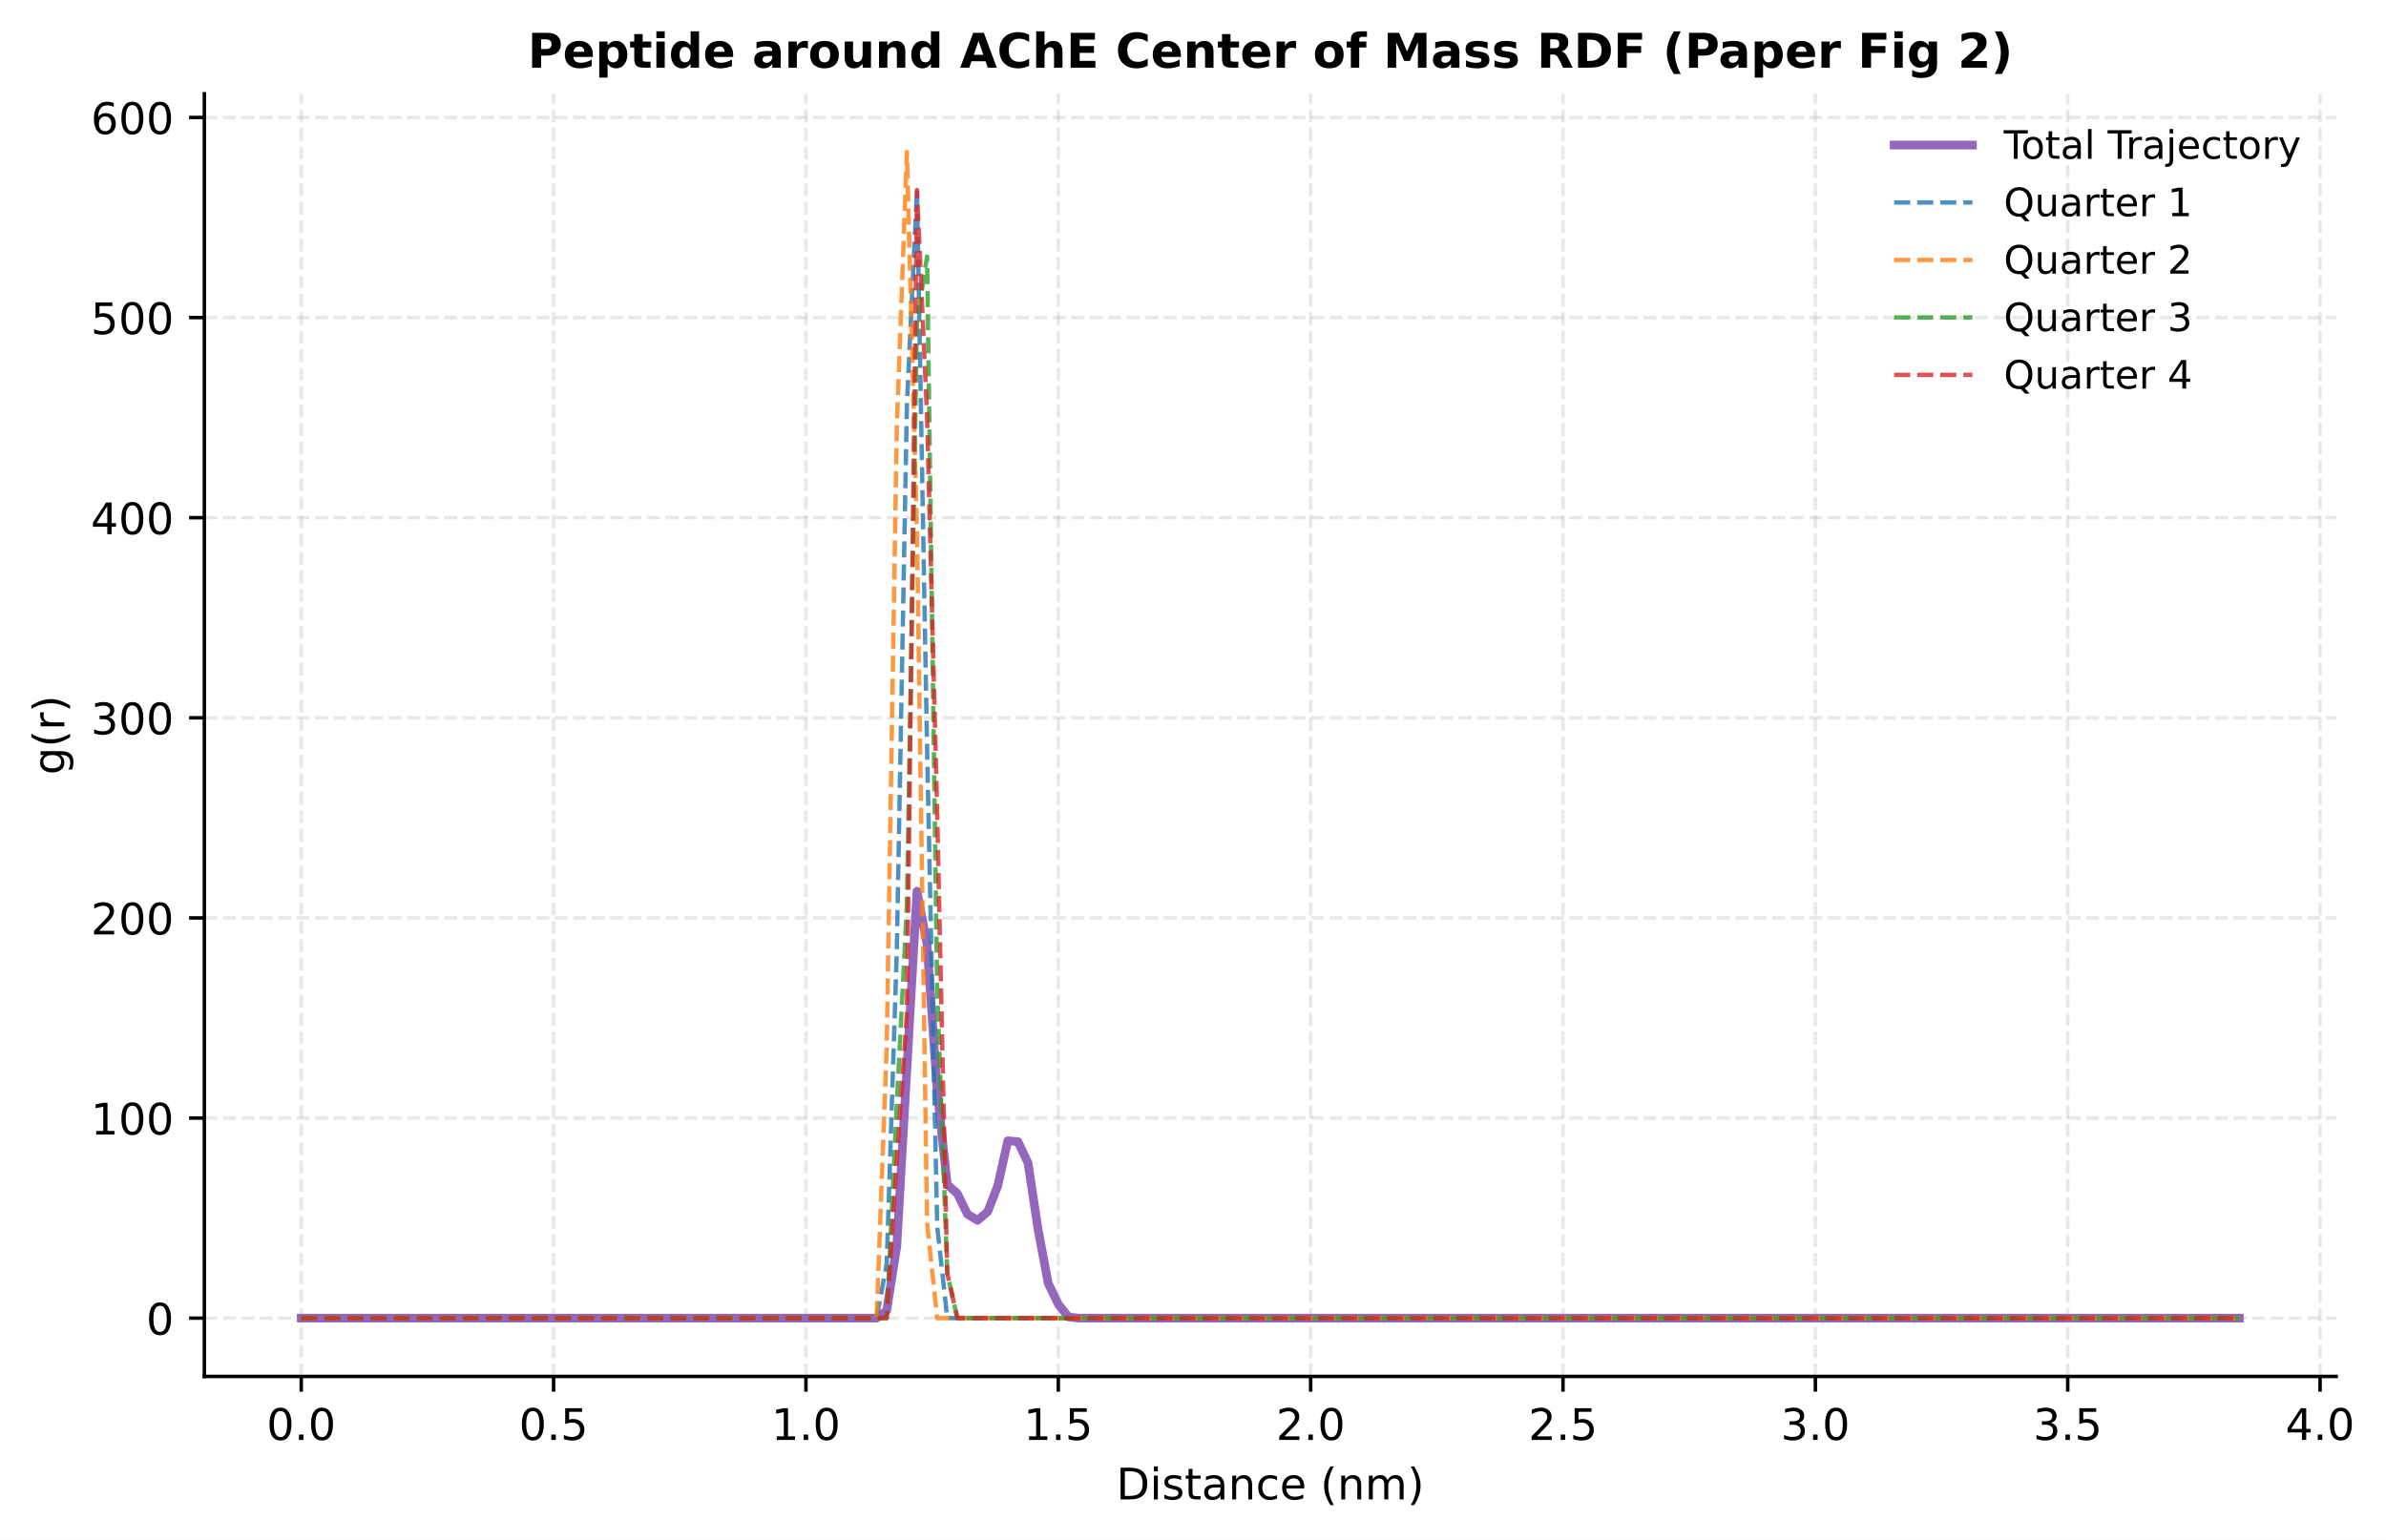
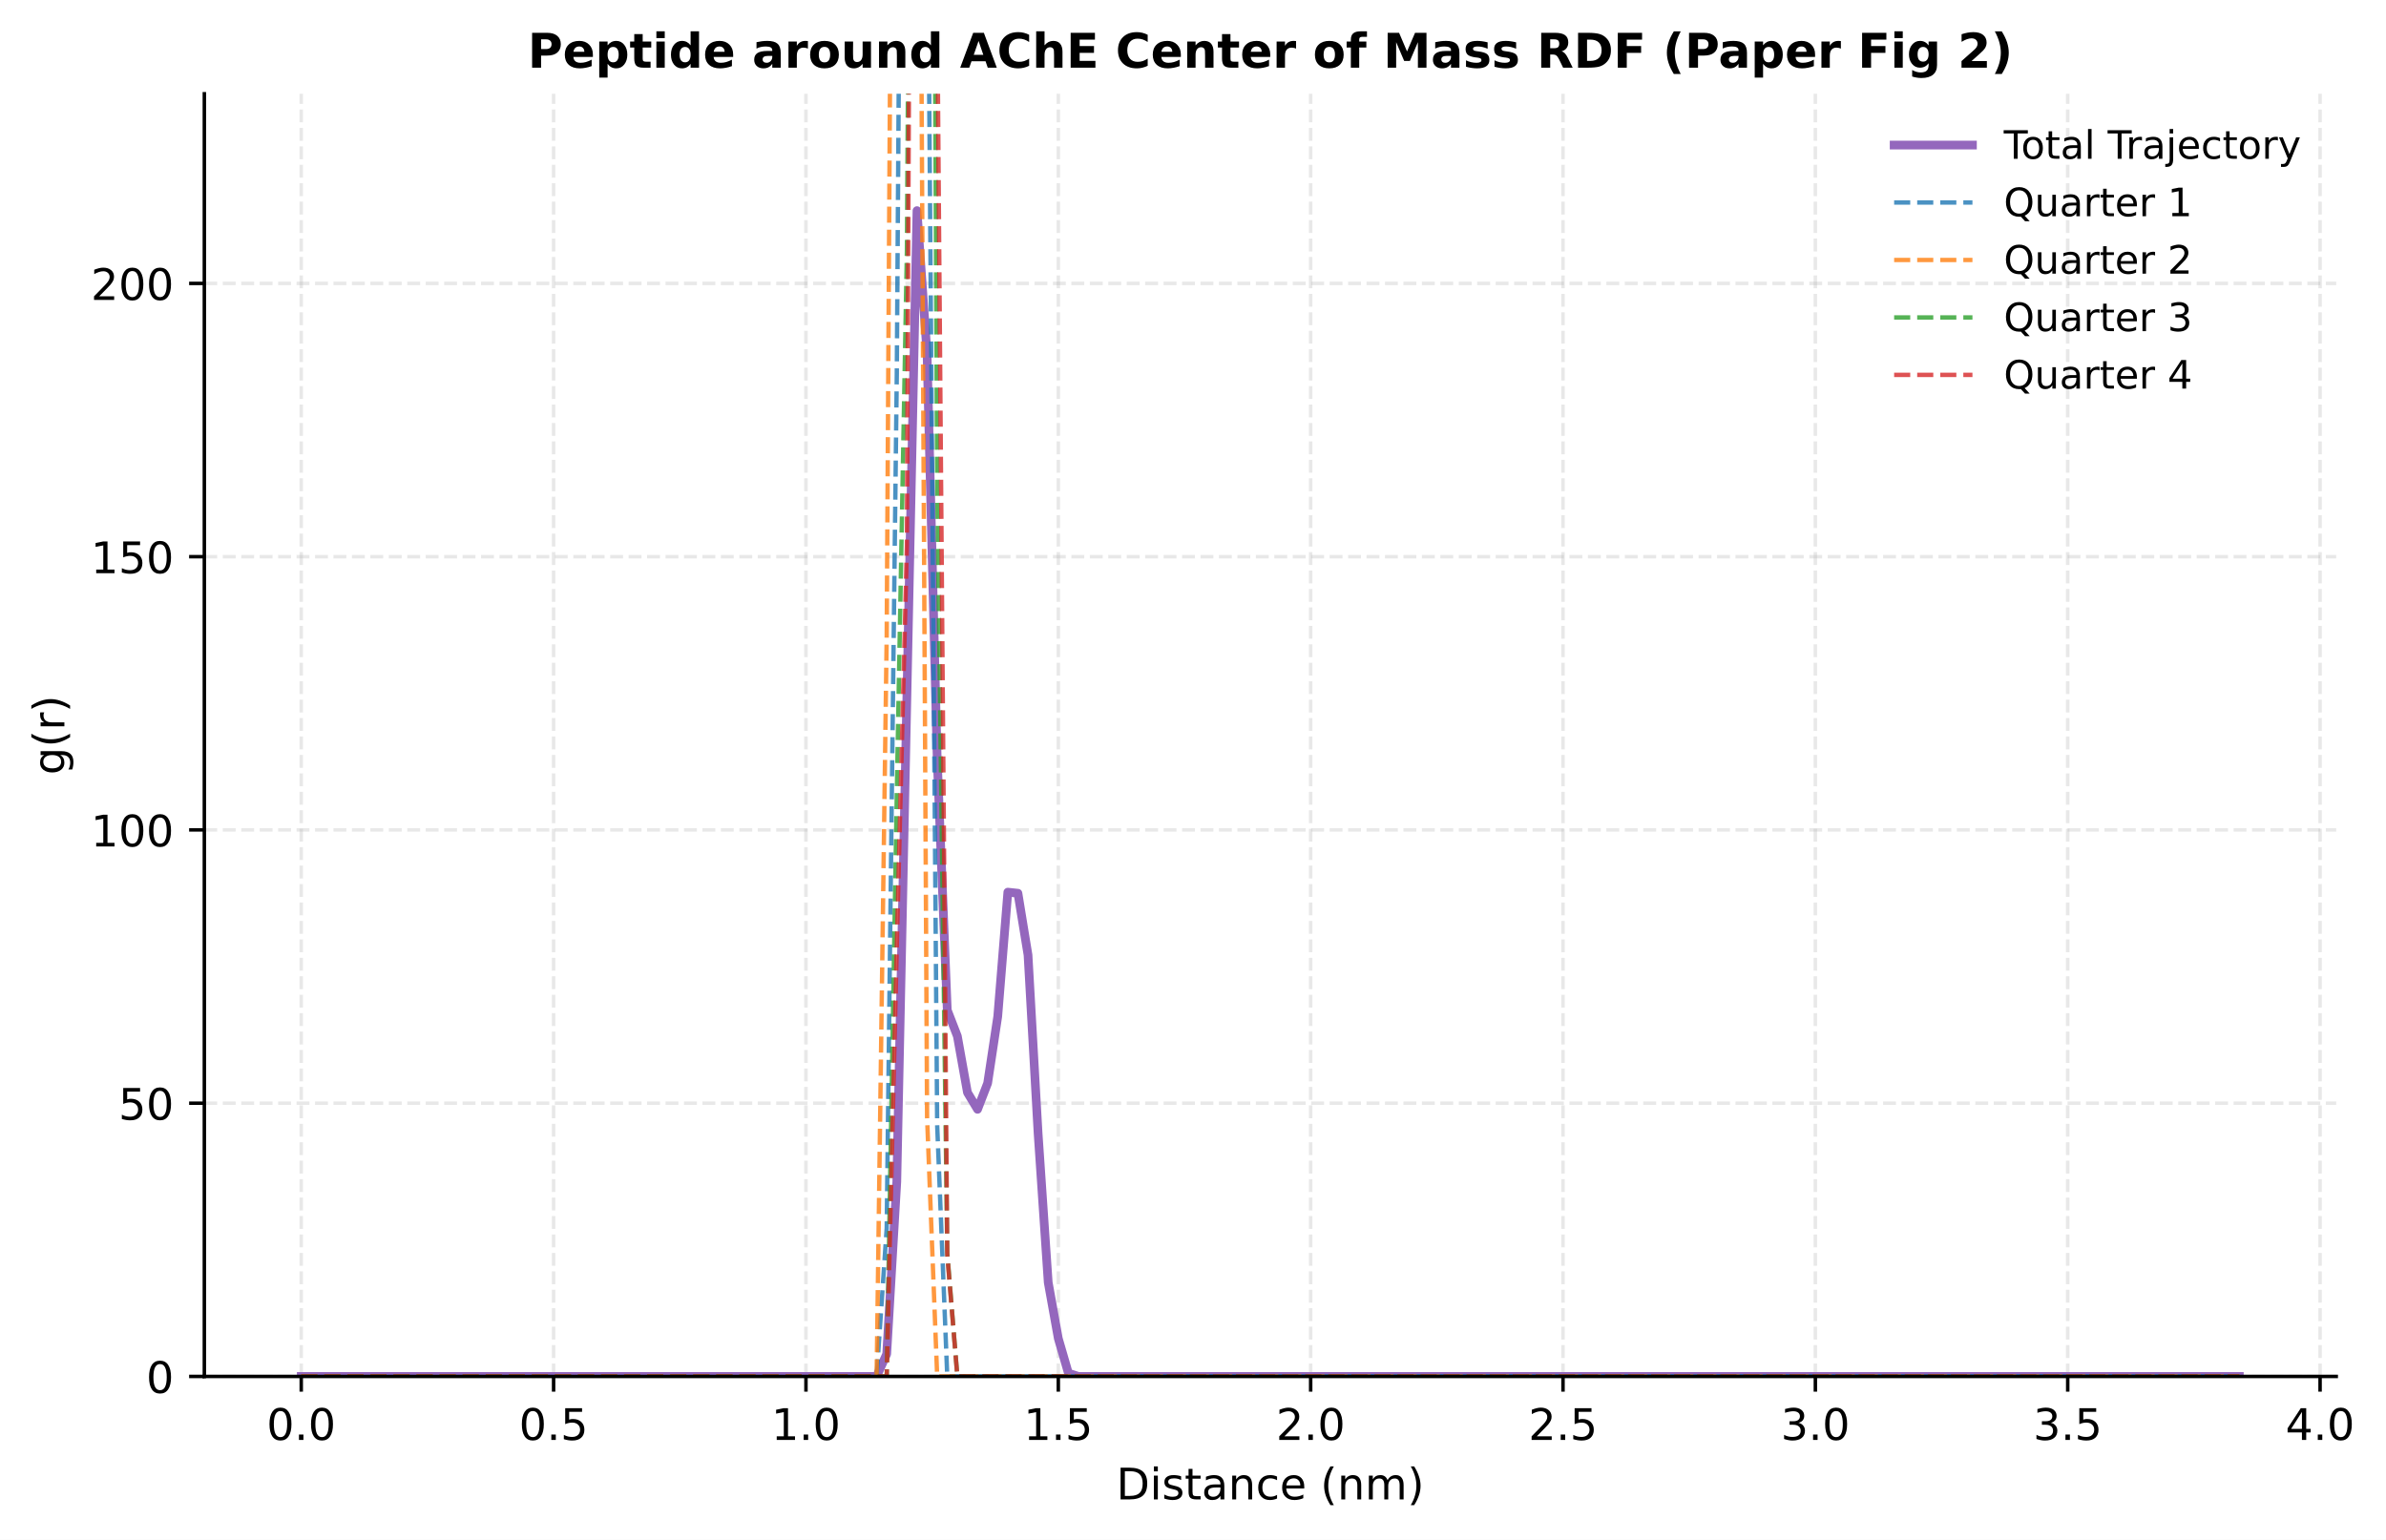
<svg xmlns="http://www.w3.org/2000/svg" xmlns:xlink="http://www.w3.org/1999/xlink" width="548.4pt" height="354pt" viewBox="0 0 548.4 354" version="1.1">
  <defs>
    <style type="text/css">*{stroke-linejoin: round; stroke-linecap: butt}</style>
  </defs>
  <g id="figure_1">
    <g id="patch_1">
      <path d="M 0 354  L 548.4 354  L 548.4 0  L 0 0  z " style="fill: #ffffff" />
    </g>
    <g id="axes_1">
      <g id="patch_2">
        <path d="M 46.966 316.443  L 536.96 316.443  L 536.96 21.558  L 46.966 21.558  z " style="fill: #ffffff" />
      </g>
      <g id="matplotlib.axis_1">
        <g id="xtick_1">
          <g id="line2d_1">
-             <path d="M 69.238 316.443  L 69.238 21.558  " clip-path="url(#p6a17c391b0)" style="fill: none; stroke-dasharray: 2.96,1.28; stroke-dashoffset: 0; stroke: #b0b0b0; stroke-opacity: 0.3; stroke-width: 0.8" />
+             <path d="M 69.238 316.443  L 69.238 21.558  " clip-path="url(#p2c4fd666e8)" style="fill: none; stroke-dasharray: 2.96,1.28; stroke-dashoffset: 0; stroke: #b0b0b0; stroke-opacity: 0.3; stroke-width: 0.8" />
          </g>
          <g id="line2d_2">
            <defs>
-               <path id="m6f53a3320f" d="M 0 0  L 0 3.5  " style="stroke: #000000; stroke-width: 0.8" />
+               <path id="me0ac7bdcbe" d="M 0 0  L 0 3.5  " style="stroke: #000000; stroke-width: 0.8" />
            </defs>
            <g>
-               <use xlink:href="#m6f53a3320f" x="69.238" y="316.443" style="stroke: #000000; stroke-width: 0.8" />
+               <use xlink:href="#me0ac7bdcbe" x="69.238" y="316.443" style="stroke: #000000; stroke-width: 0.8" />
            </g>
          </g>
          <g id="text_1">
            <text style="font-size: 10px; font-family: 'DejaVu Sans'; text-anchor: middle" x="69.238" y="331.042" transform="rotate(-0 69.2381 331.0417)">0.0</text>
          </g>
        </g>
        <g id="xtick_2">
          <g id="line2d_3">
-             <path d="M 127.239 316.443  L 127.239 21.558  " clip-path="url(#p6a17c391b0)" style="fill: none; stroke-dasharray: 2.96,1.28; stroke-dashoffset: 0; stroke: #b0b0b0; stroke-opacity: 0.3; stroke-width: 0.8" />
+             <path d="M 127.239 316.443  L 127.239 21.558  " clip-path="url(#p2c4fd666e8)" style="fill: none; stroke-dasharray: 2.96,1.28; stroke-dashoffset: 0; stroke: #b0b0b0; stroke-opacity: 0.3; stroke-width: 0.8" />
          </g>
          <g id="line2d_4">
            <g>
-               <use xlink:href="#m6f53a3320f" x="127.239" y="316.443" style="stroke: #000000; stroke-width: 0.8" />
+               <use xlink:href="#me0ac7bdcbe" x="127.239" y="316.443" style="stroke: #000000; stroke-width: 0.8" />
            </g>
          </g>
          <g id="text_2">
            <text style="font-size: 10px; font-family: 'DejaVu Sans'; text-anchor: middle" x="127.239" y="331.042" transform="rotate(-0 127.2393 331.0417)">0.5</text>
          </g>
        </g>
        <g id="xtick_3">
          <g id="line2d_5">
-             <path d="M 185.241 316.443  L 185.241 21.558  " clip-path="url(#p6a17c391b0)" style="fill: none; stroke-dasharray: 2.96,1.28; stroke-dashoffset: 0; stroke: #b0b0b0; stroke-opacity: 0.3; stroke-width: 0.8" />
+             <path d="M 185.241 316.443  L 185.241 21.558  " clip-path="url(#p2c4fd666e8)" style="fill: none; stroke-dasharray: 2.96,1.28; stroke-dashoffset: 0; stroke: #b0b0b0; stroke-opacity: 0.3; stroke-width: 0.8" />
          </g>
          <g id="line2d_6">
            <g>
-               <use xlink:href="#m6f53a3320f" x="185.241" y="316.443" style="stroke: #000000; stroke-width: 0.8" />
+               <use xlink:href="#me0ac7bdcbe" x="185.241" y="316.443" style="stroke: #000000; stroke-width: 0.8" />
            </g>
          </g>
          <g id="text_3">
            <text style="font-size: 10px; font-family: 'DejaVu Sans'; text-anchor: middle" x="185.241" y="331.042" transform="rotate(-0 185.2406 331.0417)">1.0</text>
          </g>
        </g>
        <g id="xtick_4">
          <g id="line2d_7">
-             <path d="M 243.242 316.443  L 243.242 21.558  " clip-path="url(#p6a17c391b0)" style="fill: none; stroke-dasharray: 2.96,1.28; stroke-dashoffset: 0; stroke: #b0b0b0; stroke-opacity: 0.3; stroke-width: 0.8" />
+             <path d="M 243.242 316.443  L 243.242 21.558  " clip-path="url(#p2c4fd666e8)" style="fill: none; stroke-dasharray: 2.96,1.28; stroke-dashoffset: 0; stroke: #b0b0b0; stroke-opacity: 0.3; stroke-width: 0.8" />
          </g>
          <g id="line2d_8">
            <g>
-               <use xlink:href="#m6f53a3320f" x="243.242" y="316.443" style="stroke: #000000; stroke-width: 0.8" />
+               <use xlink:href="#me0ac7bdcbe" x="243.242" y="316.443" style="stroke: #000000; stroke-width: 0.8" />
            </g>
          </g>
          <g id="text_4">
            <text style="font-size: 10px; font-family: 'DejaVu Sans'; text-anchor: middle" x="243.242" y="331.042" transform="rotate(-0 243.2418 331.0417)">1.5</text>
          </g>
        </g>
        <g id="xtick_5">
          <g id="line2d_9">
-             <path d="M 301.243 316.443  L 301.243 21.558  " clip-path="url(#p6a17c391b0)" style="fill: none; stroke-dasharray: 2.96,1.28; stroke-dashoffset: 0; stroke: #b0b0b0; stroke-opacity: 0.3; stroke-width: 0.8" />
+             <path d="M 301.243 316.443  L 301.243 21.558  " clip-path="url(#p2c4fd666e8)" style="fill: none; stroke-dasharray: 2.96,1.28; stroke-dashoffset: 0; stroke: #b0b0b0; stroke-opacity: 0.3; stroke-width: 0.8" />
          </g>
          <g id="line2d_10">
            <g>
-               <use xlink:href="#m6f53a3320f" x="301.243" y="316.443" style="stroke: #000000; stroke-width: 0.8" />
+               <use xlink:href="#me0ac7bdcbe" x="301.243" y="316.443" style="stroke: #000000; stroke-width: 0.8" />
            </g>
          </g>
          <g id="text_5">
            <text style="font-size: 10px; font-family: 'DejaVu Sans'; text-anchor: middle" x="301.243" y="331.042" transform="rotate(-0 301.243 331.0417)">2.0</text>
          </g>
        </g>
        <g id="xtick_6">
          <g id="line2d_11">
-             <path d="M 359.244 316.443  L 359.244 21.558  " clip-path="url(#p6a17c391b0)" style="fill: none; stroke-dasharray: 2.96,1.28; stroke-dashoffset: 0; stroke: #b0b0b0; stroke-opacity: 0.3; stroke-width: 0.8" />
+             <path d="M 359.244 316.443  L 359.244 21.558  " clip-path="url(#p2c4fd666e8)" style="fill: none; stroke-dasharray: 2.96,1.28; stroke-dashoffset: 0; stroke: #b0b0b0; stroke-opacity: 0.3; stroke-width: 0.8" />
          </g>
          <g id="line2d_12">
            <g>
-               <use xlink:href="#m6f53a3320f" x="359.244" y="316.443" style="stroke: #000000; stroke-width: 0.8" />
+               <use xlink:href="#me0ac7bdcbe" x="359.244" y="316.443" style="stroke: #000000; stroke-width: 0.8" />
            </g>
          </g>
          <g id="text_6">
            <text style="font-size: 10px; font-family: 'DejaVu Sans'; text-anchor: middle" x="359.244" y="331.042" transform="rotate(-0 359.2443 331.0417)">2.5</text>
          </g>
        </g>
        <g id="xtick_7">
          <g id="line2d_13">
-             <path d="M 417.245 316.443  L 417.245 21.558  " clip-path="url(#p6a17c391b0)" style="fill: none; stroke-dasharray: 2.96,1.28; stroke-dashoffset: 0; stroke: #b0b0b0; stroke-opacity: 0.3; stroke-width: 0.8" />
+             <path d="M 417.245 316.443  L 417.245 21.558  " clip-path="url(#p2c4fd666e8)" style="fill: none; stroke-dasharray: 2.96,1.28; stroke-dashoffset: 0; stroke: #b0b0b0; stroke-opacity: 0.3; stroke-width: 0.8" />
          </g>
          <g id="line2d_14">
            <g>
-               <use xlink:href="#m6f53a3320f" x="417.245" y="316.443" style="stroke: #000000; stroke-width: 0.8" />
+               <use xlink:href="#me0ac7bdcbe" x="417.245" y="316.443" style="stroke: #000000; stroke-width: 0.8" />
            </g>
          </g>
          <g id="text_7">
            <text style="font-size: 10px; font-family: 'DejaVu Sans'; text-anchor: middle" x="417.245" y="331.042" transform="rotate(-0 417.2455 331.0417)">3.0</text>
          </g>
        </g>
        <g id="xtick_8">
          <g id="line2d_15">
-             <path d="M 475.247 316.443  L 475.247 21.558  " clip-path="url(#p6a17c391b0)" style="fill: none; stroke-dasharray: 2.96,1.28; stroke-dashoffset: 0; stroke: #b0b0b0; stroke-opacity: 0.3; stroke-width: 0.8" />
+             <path d="M 475.247 316.443  L 475.247 21.558  " clip-path="url(#p2c4fd666e8)" style="fill: none; stroke-dasharray: 2.96,1.28; stroke-dashoffset: 0; stroke: #b0b0b0; stroke-opacity: 0.3; stroke-width: 0.8" />
          </g>
          <g id="line2d_16">
            <g>
-               <use xlink:href="#m6f53a3320f" x="475.247" y="316.443" style="stroke: #000000; stroke-width: 0.8" />
+               <use xlink:href="#me0ac7bdcbe" x="475.247" y="316.443" style="stroke: #000000; stroke-width: 0.8" />
            </g>
          </g>
          <g id="text_8">
            <text style="font-size: 10px; font-family: 'DejaVu Sans'; text-anchor: middle" x="475.247" y="331.042" transform="rotate(-0 475.2467 331.0417)">3.5</text>
          </g>
        </g>
        <g id="xtick_9">
          <g id="line2d_17">
-             <path d="M 533.248 316.443  L 533.248 21.558  " clip-path="url(#p6a17c391b0)" style="fill: none; stroke-dasharray: 2.96,1.28; stroke-dashoffset: 0; stroke: #b0b0b0; stroke-opacity: 0.3; stroke-width: 0.8" />
+             <path d="M 533.248 316.443  L 533.248 21.558  " clip-path="url(#p2c4fd666e8)" style="fill: none; stroke-dasharray: 2.96,1.28; stroke-dashoffset: 0; stroke: #b0b0b0; stroke-opacity: 0.3; stroke-width: 0.8" />
          </g>
          <g id="line2d_18">
            <g>
-               <use xlink:href="#m6f53a3320f" x="533.248" y="316.443" style="stroke: #000000; stroke-width: 0.8" />
+               <use xlink:href="#me0ac7bdcbe" x="533.248" y="316.443" style="stroke: #000000; stroke-width: 0.8" />
            </g>
          </g>
          <g id="text_9">
            <text style="font-size: 10px; font-family: 'DejaVu Sans'; text-anchor: middle" x="533.248" y="331.042" transform="rotate(-0 533.248 331.0417)">4.0</text>
          </g>
        </g>
        <g id="text_10">
          <text style="font-size: 10px; font-family: 'DejaVu Sans'; text-anchor: middle" x="291.963" y="344.72" transform="rotate(-0 291.9628 344.7198)">Distance (nm)</text>
        </g>
      </g>
      <g id="matplotlib.axis_2">
        <g id="ytick_1">
          <g id="line2d_19">
-             <path d="M 46.966 303.039  L 536.96 303.039  " clip-path="url(#p6a17c391b0)" style="fill: none; stroke-dasharray: 2.96,1.28; stroke-dashoffset: 0; stroke: #b0b0b0; stroke-opacity: 0.3; stroke-width: 0.8" />
+             <path d="M 46.966 316.443  L 536.96 316.443  " clip-path="url(#p2c4fd666e8)" style="fill: none; stroke-dasharray: 2.96,1.28; stroke-dashoffset: 0; stroke: #b0b0b0; stroke-opacity: 0.3; stroke-width: 0.8" />
          </g>
          <g id="line2d_20">
            <defs>
-               <path id="m3beaf3c8a0" d="M 0 0  L -3.5 0  " style="stroke: #000000; stroke-width: 0.8" />
+               <path id="m9d0f8d34ea" d="M 0 0  L -3.5 0  " style="stroke: #000000; stroke-width: 0.8" />
            </defs>
            <g>
-               <use xlink:href="#m3beaf3c8a0" x="46.966" y="303.039" style="stroke: #000000; stroke-width: 0.8" />
+               <use xlink:href="#m9d0f8d34ea" x="46.966" y="316.443" style="stroke: #000000; stroke-width: 0.8" />
            </g>
          </g>
          <g id="text_11">
-             <text style="font-size: 10px; font-family: 'DejaVu Sans'; text-anchor: end" x="39.966" y="306.839" transform="rotate(-0 39.96563 306.8386)">0</text>
+             <text style="font-size: 10px; font-family: 'DejaVu Sans'; text-anchor: end" x="39.966" y="320.242" transform="rotate(-0 39.96563 320.2425)">0</text>
          </g>
        </g>
        <g id="ytick_2">
          <g id="line2d_21">
-             <path d="M 46.966 257.034  L 536.96 257.034  " clip-path="url(#p6a17c391b0)" style="fill: none; stroke-dasharray: 2.96,1.28; stroke-dashoffset: 0; stroke: #b0b0b0; stroke-opacity: 0.3; stroke-width: 0.8" />
+             <path d="M 46.966 253.622  L 536.96 253.622  " clip-path="url(#p2c4fd666e8)" style="fill: none; stroke-dasharray: 2.96,1.28; stroke-dashoffset: 0; stroke: #b0b0b0; stroke-opacity: 0.3; stroke-width: 0.8" />
          </g>
          <g id="line2d_22">
            <g>
-               <use xlink:href="#m3beaf3c8a0" x="46.966" y="257.034" style="stroke: #000000; stroke-width: 0.8" />
+               <use xlink:href="#m9d0f8d34ea" x="46.966" y="253.622" style="stroke: #000000; stroke-width: 0.8" />
            </g>
          </g>
          <g id="text_12">
-             <text style="font-size: 10px; font-family: 'DejaVu Sans'; text-anchor: end" x="39.966" y="260.833" transform="rotate(-0 39.96563 260.8334)">100</text>
+             <text style="font-size: 10px; font-family: 'DejaVu Sans'; text-anchor: end" x="39.966" y="257.421" transform="rotate(-0 39.96563 257.4208)">50</text>
          </g>
        </g>
        <g id="ytick_3">
          <g id="line2d_23">
-             <path d="M 46.966 211.029  L 536.96 211.029  " clip-path="url(#p6a17c391b0)" style="fill: none; stroke-dasharray: 2.96,1.28; stroke-dashoffset: 0; stroke: #b0b0b0; stroke-opacity: 0.3; stroke-width: 0.8" />
+             <path d="M 46.966 190.8  L 536.96 190.8  " clip-path="url(#p2c4fd666e8)" style="fill: none; stroke-dasharray: 2.96,1.28; stroke-dashoffset: 0; stroke: #b0b0b0; stroke-opacity: 0.3; stroke-width: 0.8" />
          </g>
          <g id="line2d_24">
            <g>
-               <use xlink:href="#m3beaf3c8a0" x="46.966" y="211.029" style="stroke: #000000; stroke-width: 0.8" />
+               <use xlink:href="#m9d0f8d34ea" x="46.966" y="190.8" style="stroke: #000000; stroke-width: 0.8" />
            </g>
          </g>
          <g id="text_13">
-             <text style="font-size: 10px; font-family: 'DejaVu Sans'; text-anchor: end" x="39.966" y="214.828" transform="rotate(-0 39.96563 214.8282)">200</text>
+             <text style="font-size: 10px; font-family: 'DejaVu Sans'; text-anchor: end" x="39.966" y="194.599" transform="rotate(-0 39.96563 194.5991)">100</text>
          </g>
        </g>
        <g id="ytick_4">
          <g id="line2d_25">
-             <path d="M 46.966 165.024  L 536.96 165.024  " clip-path="url(#p6a17c391b0)" style="fill: none; stroke-dasharray: 2.96,1.28; stroke-dashoffset: 0; stroke: #b0b0b0; stroke-opacity: 0.3; stroke-width: 0.8" />
+             <path d="M 46.966 127.978  L 536.96 127.978  " clip-path="url(#p2c4fd666e8)" style="fill: none; stroke-dasharray: 2.96,1.28; stroke-dashoffset: 0; stroke: #b0b0b0; stroke-opacity: 0.3; stroke-width: 0.8" />
          </g>
          <g id="line2d_26">
            <g>
-               <use xlink:href="#m3beaf3c8a0" x="46.966" y="165.024" style="stroke: #000000; stroke-width: 0.8" />
+               <use xlink:href="#m9d0f8d34ea" x="46.966" y="127.978" style="stroke: #000000; stroke-width: 0.8" />
            </g>
          </g>
          <g id="text_14">
-             <text style="font-size: 10px; font-family: 'DejaVu Sans'; text-anchor: end" x="39.966" y="168.823" transform="rotate(-0 39.96563 168.823)">300</text>
+             <text style="font-size: 10px; font-family: 'DejaVu Sans'; text-anchor: end" x="39.966" y="131.777" transform="rotate(-0 39.96563 131.7774)">150</text>
          </g>
        </g>
        <g id="ytick_5">
          <g id="line2d_27">
-             <path d="M 46.966 119.019  L 536.96 119.019  " clip-path="url(#p6a17c391b0)" style="fill: none; stroke-dasharray: 2.96,1.28; stroke-dashoffset: 0; stroke: #b0b0b0; stroke-opacity: 0.3; stroke-width: 0.8" />
+             <path d="M 46.966 65.157  L 536.96 65.157  " clip-path="url(#p2c4fd666e8)" style="fill: none; stroke-dasharray: 2.96,1.28; stroke-dashoffset: 0; stroke: #b0b0b0; stroke-opacity: 0.3; stroke-width: 0.8" />
          </g>
          <g id="line2d_28">
            <g>
-               <use xlink:href="#m3beaf3c8a0" x="46.966" y="119.019" style="stroke: #000000; stroke-width: 0.8" />
+               <use xlink:href="#m9d0f8d34ea" x="46.966" y="65.157" style="stroke: #000000; stroke-width: 0.8" />
            </g>
          </g>
          <g id="text_15">
-             <text style="font-size: 10px; font-family: 'DejaVu Sans'; text-anchor: end" x="39.966" y="122.818" transform="rotate(-0 39.96563 122.8177)">400</text>
-           </g>
-         </g>
-         <g id="ytick_6">
-           <g id="line2d_29">
-             <path d="M 46.966 73.013  L 536.96 73.013  " clip-path="url(#p6a17c391b0)" style="fill: none; stroke-dasharray: 2.96,1.28; stroke-dashoffset: 0; stroke: #b0b0b0; stroke-opacity: 0.3; stroke-width: 0.8" />
-           </g>
-           <g id="line2d_30">
-             <g>
-               <use xlink:href="#m3beaf3c8a0" x="46.966" y="73.013" style="stroke: #000000; stroke-width: 0.8" />
-             </g>
-           </g>
-           <g id="text_16">
-             <text style="font-size: 10px; font-family: 'DejaVu Sans'; text-anchor: end" x="39.966" y="76.813" transform="rotate(-0 39.96563 76.81252)">500</text>
-           </g>
-         </g>
-         <g id="ytick_7">
-           <g id="line2d_31">
-             <path d="M 46.966 27.008  L 536.96 27.008  " clip-path="url(#p6a17c391b0)" style="fill: none; stroke-dasharray: 2.96,1.28; stroke-dashoffset: 0; stroke: #b0b0b0; stroke-opacity: 0.3; stroke-width: 0.8" />
-           </g>
-           <g id="line2d_32">
-             <g>
-               <use xlink:href="#m3beaf3c8a0" x="46.966" y="27.008" style="stroke: #000000; stroke-width: 0.8" />
-             </g>
-           </g>
-           <g id="text_17">
-             <text style="font-size: 10px; font-family: 'DejaVu Sans'; text-anchor: end" x="39.966" y="30.807" transform="rotate(-0 39.96563 30.80729)">600</text>
-           </g>
-         </g>
-         <g id="text_18">
+             <text style="font-size: 10px; font-family: 'DejaVu Sans'; text-anchor: end" x="39.966" y="68.956" transform="rotate(-0 39.96563 68.95575)">200</text>
+           </g>
+         </g>
+         <g id="text_16">
          <text style="font-size: 10px; font-family: 'DejaVu Sans'; text-anchor: middle" x="14.798" y="169.001" transform="rotate(-90 14.79844 169.0008)">g(r)</text>
        </g>
      </g>
+       <g id="line2d_29">
+         <path d="M 69.238 316.443  L 201.481 316.443  L 203.801 311.295  L 206.121 271.665  L 210.761 48.422  L 213.081 81.403  L 215.401 174.261  L 217.721 232.228  L 220.041 238.216  L 222.361 251.171  L 224.681 255.034  L 227.001 249.023  L 229.322 233.684  L 231.642 205.104  L 233.962 205.355  L 236.282 219.557  L 238.602 260.651  L 240.922 294.831  L 243.242 307.719  L 245.562 315.694  L 247.882 316.443  L 514.688 316.443  L 514.688 316.443  " clip-path="url(#p2c4fd666e8)" style="fill: none; stroke: #9467bd; stroke-width: 2; stroke-linecap: square" />
+       </g>
+       <g id="line2d_30">
+         <path d="M 69.238 316.443  L 201.481 316.443  L 203.801 282.369  L 206.121 85.94  L 206.71 -1  M 213.393 -1  L 215.401 258.682  L 217.721 316.443  L 514.688 316.443  L 514.688 316.443  " clip-path="url(#p2c4fd666e8)" style="fill: none; stroke-dasharray: 3.7,1.6; stroke-dashoffset: 0; stroke: #1f77b4; stroke-opacity: 0.8" />
+       </g>
+       <g id="line2d_31">
+         <path d="M 69.238 316.443  L 201.481 316.443  L 203.801 146.118  L 204.678 -1  M 211.7 -1  L 213.081 256.82  L 215.401 316.443  L 514.688 316.443  L 514.688 316.443  " clip-path="url(#p2c4fd666e8)" style="fill: none; stroke-dasharray: 3.7,1.6; stroke-dashoffset: 0; stroke: #ff7f0e; stroke-opacity: 0.8" />
+       </g>
+       <g id="line2d_32">
+         <path d="M 69.238 316.443  L 203.801 316.443  L 206.121 182.614  L 208.441 57.63  L 208.812 -1  M 214.838 -1  L 215.401 111.035  L 217.721 288.009  L 220.041 316.443  L 514.688 316.443  L 514.688 316.443  " clip-path="url(#p2c4fd666e8)" style="fill: none; stroke-dasharray: 3.7,1.6; stroke-dashoffset: 0; stroke: #2ca02c; stroke-opacity: 0.8" />
+       </g>
      <g id="line2d_33">
-         <path d="M 69.238 303.039  L 201.481 303.039  L 203.801 301.311  L 206.121 286.492  L 210.761 204.902  L 213.081 217.115  L 215.401 250.712  L 217.721 272.333  L 220.041 274.396  L 222.361 279.14  L 224.681 280.554  L 227.001 278.582  L 229.322 272.625  L 231.642 262.272  L 233.962 262.468  L 236.282 267.36  L 238.602 282.71  L 240.922 295.029  L 243.242 299.845  L 245.562 302.765  L 247.882 303.039  L 514.688 303.039  L 514.688 303.039  " clip-path="url(#p6a17c391b0)" style="fill: none; stroke: #9467bd; stroke-width: 2; stroke-linecap: square" />
-       </g>
-       <g id="line2d_34">
-         <path d="M 69.238 303.039  L 201.481 303.039  L 203.801 290.563  L 206.121 218.639  L 208.441 93.182  L 210.761 43.608  L 213.081 172.015  L 215.401 281.89  L 217.721 303.039  L 514.688 303.039  L 514.688 303.039  " clip-path="url(#p6a17c391b0)" style="fill: none; stroke-dasharray: 3.7,1.6; stroke-dashoffset: 0; stroke: #1f77b4; stroke-opacity: 0.8" />
-       </g>
-       <g id="line2d_35">
-         <path d="M 69.238 303.039  L 201.481 303.039  L 203.801 240.673  L 206.121 98.123  L 208.441 34.962  L 210.761 122.615  L 213.081 281.208  L 215.401 303.039  L 514.688 303.039  L 514.688 303.039  " clip-path="url(#p6a17c391b0)" style="fill: none; stroke-dasharray: 3.7,1.6; stroke-dashoffset: 0; stroke: #ff7f0e; stroke-opacity: 0.8" />
-       </g>
-       <g id="line2d_36">
-         <path d="M 69.238 303.039  L 203.801 303.039  L 206.121 254.037  L 208.441 208.273  L 210.761 73.827  L 213.081 58.973  L 215.401 227.828  L 217.721 292.628  L 220.041 303.039  L 514.688 303.039  L 514.688 303.039  " clip-path="url(#p6a17c391b0)" style="fill: none; stroke-dasharray: 3.7,1.6; stroke-dashoffset: 0; stroke: #2ca02c; stroke-opacity: 0.8" />
-       </g>
-       <g id="line2d_37">
-         <path d="M 69.238 303.039  L 203.801 303.039  L 206.121 266.878  L 208.441 233.107  L 210.761 43.683  L 213.081 95.644  L 215.401 186.75  L 217.721 292.795  L 220.041 303.039  L 514.688 303.039  L 514.688 303.039  " clip-path="url(#p6a17c391b0)" style="fill: none; stroke-dasharray: 3.7,1.6; stroke-dashoffset: 0; stroke: #d62728; stroke-opacity: 0.8" />
+         <path d="M 69.238 316.443  L 203.801 316.443  L 206.121 217.684  L 208.441 125.453  L 209.008 -1  M 215.402 -1  L 217.721 288.466  L 220.041 316.443  L 514.688 316.443  L 514.688 316.443  " clip-path="url(#p2c4fd666e8)" style="fill: none; stroke-dasharray: 3.7,1.6; stroke-dashoffset: 0; stroke: #d62728; stroke-opacity: 0.8" />
      </g>
      <g id="patch_3">
        <path d="M 46.966 316.443  L 46.966 21.558  " style="fill: none; stroke: #000000; stroke-width: 0.8; stroke-linejoin: miter; stroke-linecap: square" />
      </g>
      <g id="patch_4">
        <path d="M 46.966 316.443  L 536.96 316.443  " style="fill: none; stroke: #000000; stroke-width: 0.8; stroke-linejoin: miter; stroke-linecap: square" />
      </g>
-       <g id="text_19">
+       <g id="text_17">
        <text style="font-weight: 700; font-size: 11px; font-family: 'DejaVu Sans'; text-anchor: middle" x="291.963" y="15.558" transform="rotate(-0 291.9628 15.55828)">Peptide around AChE Center of Mass RDF (Paper Fig 2)</text>
      </g>
      <g id="legend_1">
+         <g id="line2d_34">
+           <path d="M 435.349 33.347  L 444.349 33.347  L 453.349 33.347  " style="fill: none; stroke: #9467bd; stroke-width: 2; stroke-linecap: square" />
+         </g>
+         <g id="text_18">
+           <text style="font-size: 9px; font-family: 'DejaVu Sans'; text-anchor: start" x="460.549" y="36.497" transform="rotate(-0 460.5486 36.49688)">Total Trajectory</text>
+         </g>
+         <g id="line2d_35">
+           <path d="M 435.349 46.557  L 444.349 46.557  L 453.349 46.557  " style="fill: none; stroke-dasharray: 3.7,1.6; stroke-dashoffset: 0; stroke: #1f77b4; stroke-opacity: 0.8" />
+         </g>
+         <g id="text_19">
+           <text style="font-size: 9px; font-family: 'DejaVu Sans'; text-anchor: start" x="460.549" y="49.707" transform="rotate(-0 460.5486 49.70719)">Quarter 1</text>
+         </g>
+         <g id="line2d_36">
+           <path d="M 435.349 59.767  L 444.349 59.767  L 453.349 59.767  " style="fill: none; stroke-dasharray: 3.7,1.6; stroke-dashoffset: 0; stroke: #ff7f0e; stroke-opacity: 0.8" />
+         </g>
+         <g id="text_20">
+           <text style="font-size: 9px; font-family: 'DejaVu Sans'; text-anchor: start" x="460.549" y="62.917" transform="rotate(-0 460.5486 62.9175)">Quarter 2</text>
+         </g>
+         <g id="line2d_37">
+           <path d="M 435.349 72.978  L 444.349 72.978  L 453.349 72.978  " style="fill: none; stroke-dasharray: 3.7,1.6; stroke-dashoffset: 0; stroke: #2ca02c; stroke-opacity: 0.8" />
+         </g>
+         <g id="text_21">
+           <text style="font-size: 9px; font-family: 'DejaVu Sans'; text-anchor: start" x="460.549" y="76.128" transform="rotate(-0 460.5486 76.12781)">Quarter 3</text>
+         </g>
        <g id="line2d_38">
-           <path d="M 435.349 33.347  L 444.349 33.347  L 453.349 33.347  " style="fill: none; stroke: #9467bd; stroke-width: 2; stroke-linecap: square" />
-         </g>
-         <g id="text_20">
-           <text style="font-size: 9px; font-family: 'DejaVu Sans'; text-anchor: start" x="460.549" y="36.497" transform="rotate(-0 460.5486 36.49688)">Total Trajectory</text>
-         </g>
-         <g id="line2d_39">
-           <path d="M 435.349 46.557  L 444.349 46.557  L 453.349 46.557  " style="fill: none; stroke-dasharray: 3.7,1.6; stroke-dashoffset: 0; stroke: #1f77b4; stroke-opacity: 0.8" />
-         </g>
-         <g id="text_21">
-           <text style="font-size: 9px; font-family: 'DejaVu Sans'; text-anchor: start" x="460.549" y="49.707" transform="rotate(-0 460.5486 49.70719)">Quarter 1</text>
-         </g>
-         <g id="line2d_40">
-           <path d="M 435.349 59.767  L 444.349 59.767  L 453.349 59.767  " style="fill: none; stroke-dasharray: 3.7,1.6; stroke-dashoffset: 0; stroke: #ff7f0e; stroke-opacity: 0.8" />
+           <path d="M 435.349 86.188  L 444.349 86.188  L 453.349 86.188  " style="fill: none; stroke-dasharray: 3.7,1.6; stroke-dashoffset: 0; stroke: #d62728; stroke-opacity: 0.8" />
        </g>
        <g id="text_22">
-           <text style="font-size: 9px; font-family: 'DejaVu Sans'; text-anchor: start" x="460.549" y="62.917" transform="rotate(-0 460.5486 62.9175)">Quarter 2</text>
-         </g>
-         <g id="line2d_41">
-           <path d="M 435.349 72.978  L 444.349 72.978  L 453.349 72.978  " style="fill: none; stroke-dasharray: 3.7,1.6; stroke-dashoffset: 0; stroke: #2ca02c; stroke-opacity: 0.8" />
-         </g>
-         <g id="text_23">
-           <text style="font-size: 9px; font-family: 'DejaVu Sans'; text-anchor: start" x="460.549" y="76.128" transform="rotate(-0 460.5486 76.12781)">Quarter 3</text>
-         </g>
-         <g id="line2d_42">
-           <path d="M 435.349 86.188  L 444.349 86.188  L 453.349 86.188  " style="fill: none; stroke-dasharray: 3.7,1.6; stroke-dashoffset: 0; stroke: #d62728; stroke-opacity: 0.8" />
-         </g>
-         <g id="text_24">
          <text style="font-size: 9px; font-family: 'DejaVu Sans'; text-anchor: start" x="460.549" y="89.338" transform="rotate(-0 460.5486 89.33813)">Quarter 4</text>
        </g>
      </g>
    </g>
  </g>
  <defs>
-     <clipPath id="p6a17c391b0">
+     <clipPath id="p2c4fd666e8">
      <rect x="46.966" y="21.558" width="489.994" height="294.885" />
    </clipPath>
  </defs>
</svg>
